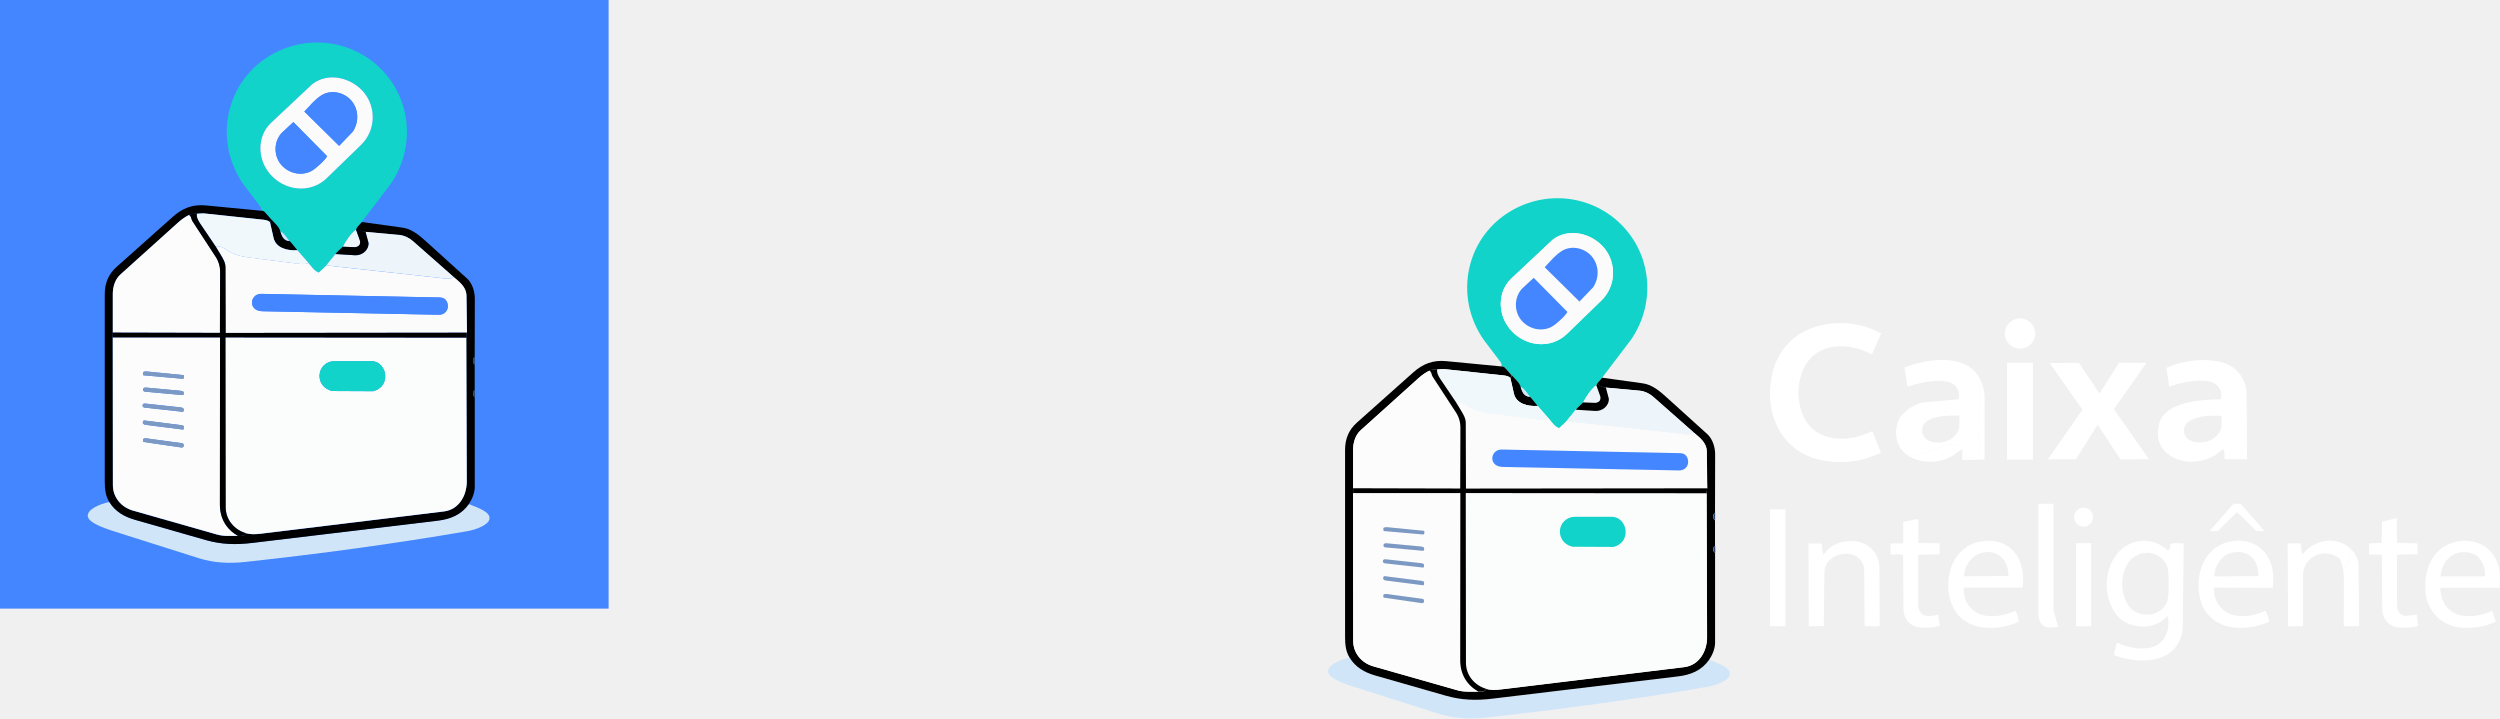
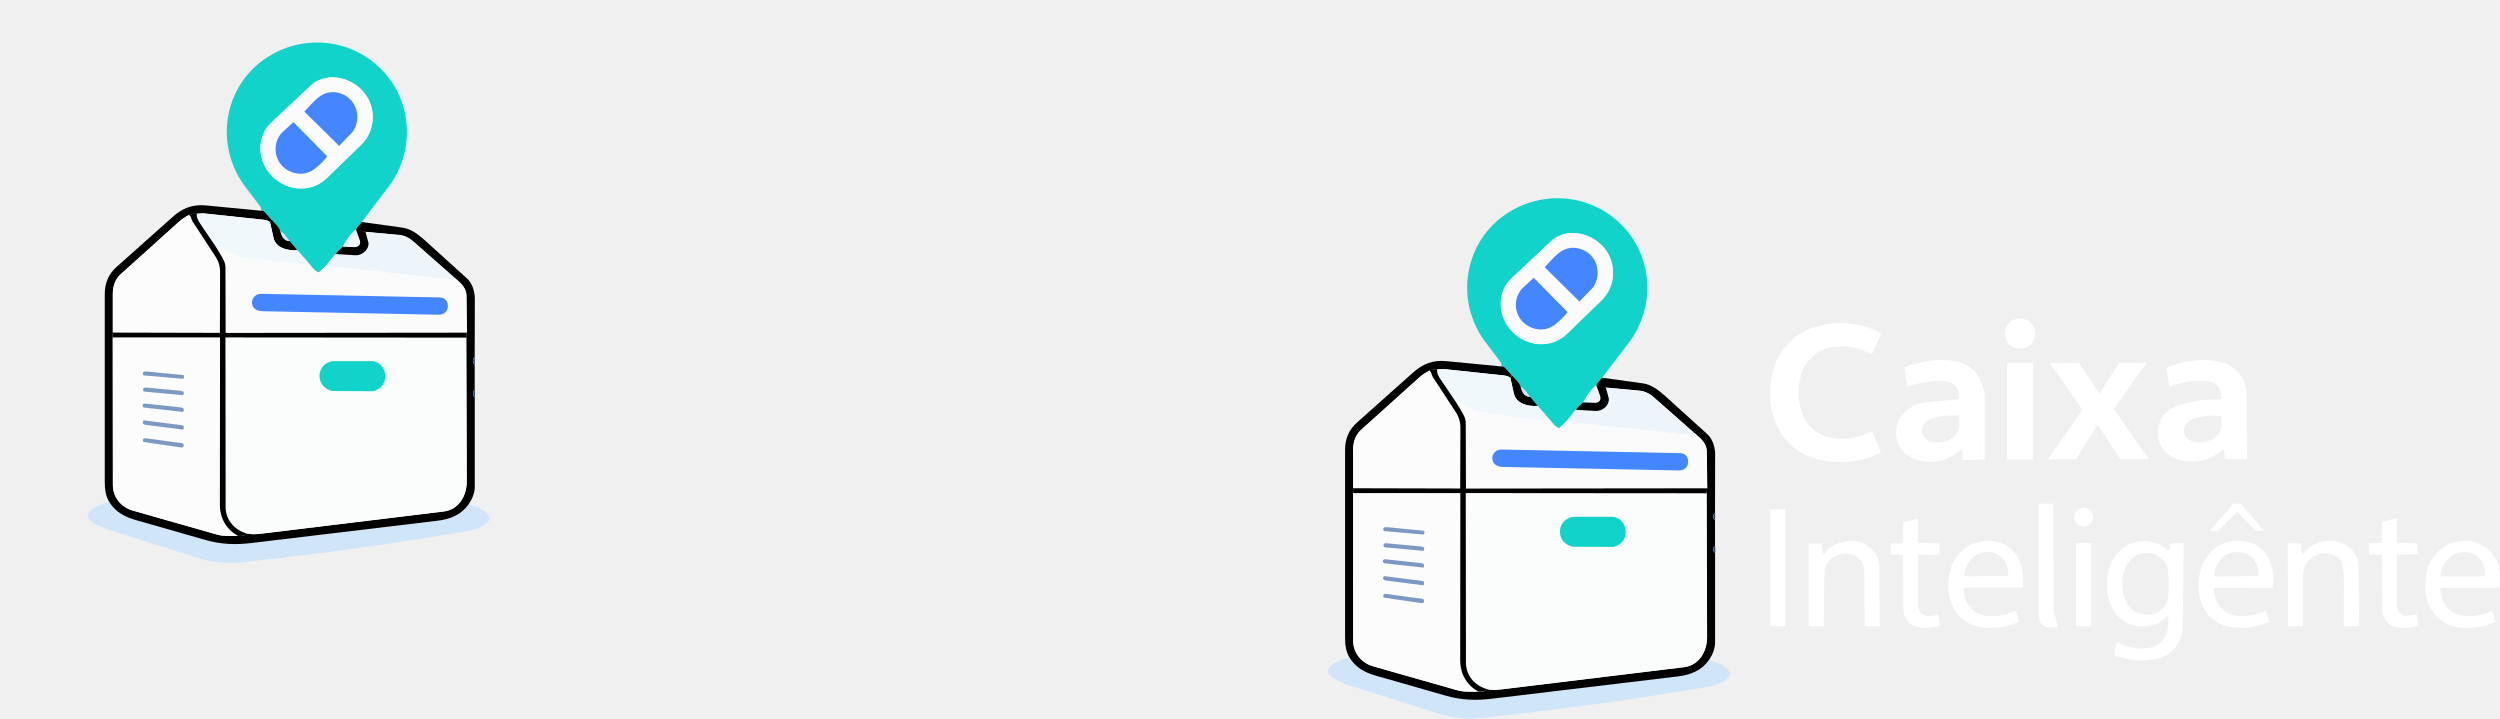
<svg xmlns="http://www.w3.org/2000/svg" id="Camada_1" data-name="Camada 1" viewBox="0 0 379.72 109.12">
  <defs>
    <style>
      .cls-1 {
        fill: #edf5fb;
      }

      .cls-2 {
        fill: #4486ff;
      }

      .cls-3 {
        fill: #fff;
      }

      .cls-4 {
        fill: none;
      }

      .cls-5 {
        fill: #f1f8fc;
      }

      .cls-6 {
        fill: #7c99c3;
      }

      .cls-7 {
        fill: #fbfcfc;
      }

      .cls-8 {
        fill: #d1e5f8;
      }

      .cls-9 {
        fill: #fcfcfd;
      }

      .cls-10 {
        fill: #11d3c9;
      }

      .cls-11 {
        fill: #fbfbfc;
      }

      .cls-12 {
        clip-path: url(#clippath);
      }

      .cls-13 {
        fill: #26406a;
      }
    </style>
    <clipPath id="clippath">
      <rect class="cls-4" x="201.72" y="30.12" width="178" height="79" />
    </clipPath>
  </defs>
-   <rect class="cls-2" width="92.44" height="92.44" />
  <g class="cls-12">
    <g>
      <path class="cls-8" d="M205.01,99.89c.9,1.44,2.23,2.22,3.91,2.7l10.77,3.08c2.34.67,4.52.73,6.99.43l28.18-3.38c1.98-.24,3.62-.92,4.74-2.52,1.45.6,3.33,1.19,3.13,2.29-.16.87-1.98,1.59-3.35,1.83-11.22,1.93-22.4,3.44-33.72,4.67-2.52.27-4.78.16-7.15-.59l-11.71-3.71c-1.91-.61-4.86-1.46-5.07-2.6-.19-1.02,1.71-1.88,3.27-2.2h0Z" />
      <path class="cls-3" d="M273.7,62.67c1.52,4.33,6.53,4.88,10.69,2.81l1.29,3.27c-3,1.48-6.34,1.81-9.51,1.03-6.01-1.47-8.45-7.68-6.84-13.56.83-3.04,3.02-5.41,6.01-6.44,3.43-1.18,7.23-.88,10.39.87l-1.42,3.2c-1.71-.94-3.54-1.38-5.45-1.22-2.41.19-4.35,1.67-5.15,3.91-.71,2-.73,4.12-.02,6.13h0Z" />
      <path class="cls-3" d="M326.38,69.73l-4.3.05-3.48-5.28-3.3,5.26h-4.24s5.24-7.54,5.24-7.54l-4.97-7.08,4.43-.02,3.13,4.67,2.98-4.7,4.16.02-4.95,7.04,5.31,7.59Z" />
      <path class="cls-3" d="M308.78,55.09h-3.94v14.73h3.94v-14.73Z" />
      <path class="cls-3" d="M306.82,52.96c1.27,0,2.3-1.03,2.3-2.3s-1.03-2.3-2.3-2.3-2.3,1.03-2.3,2.3,1.03,2.3,2.3,2.3Z" />
      <path class="cls-3" d="M337.66,68.17c-2.34,2.46-6.87,2.69-9.02.18-.97-1.13-1.08-2.59-.63-4.15.89-3.04,5.96-3.54,9.3-3.55.37-1.38-.53-2.58-1.97-2.75-1.98-.23-3.88.14-5.86.84l-.43-2.87c2.44-1.06,5.17-1.46,7.83-.99,2.55.44,4.34,2.43,4.35,5.01l.07,9.86-3.41-.02c0-.6.05-.98-.23-1.57h0ZM337.42,64.83v-1.65c-2.59-.24-5.97.31-5.69,2.43.11.85.78,1.38,1.69,1.53,1.7.29,3.55-.48,4-2.3h0Z" />
      <path class="cls-3" d="M300.81,57.71c-.49.78.3,1.73-.23,3.57l-.03,2.12c-.52,2.72.65,4.42-.18,6.05l-2.31-.03v-1.14c.54-.31-1.35-.92-2.12-.69l-1.78.52c-.94.48-1.61.82-2.74.87-.52.03-1.13.43-1.67.18-2.08-1.34-2.2-4.49-.96-6,.95-1.15,2.29-1.94,3.76-2.07l4.92-.45c.23-.7.06-1.41-.44-2-1.16-1.36-4.91-.72-7.32.08l-.44-2.9c3.99-1.59,9.79-2.01,11.52,1.88h0ZM297.6,64.87v-1.73c-2.68-.12-5.94.25-5.64,2.48.1.76.71,1.33,1.58,1.51,1.72.36,3.62-.4,4.06-2.27h0Z" />
      <path class="cls-3" d="M298.06,69.43l2.31.03c.83-1.63-.34-3.33.18-6.05l.03-2.12c.53-1.84-.26-2.79.23-3.57.38.85.63,1.7.63,2.77v9.3s-3.38.08-3.38.08c-.07-.22,0-.35,0-.44h0Z" />
      <path class="cls-3" d="M298.07,68.29c-.27,0-.43.14-.68.35-2.16,1.78-5.35,2.01-7.62.53.54.25,1.15-.16,1.67-.18,1.12-.06,1.8-.4,2.74-.87l1.78-.52c.77-.23,2.66.38,2.12.69h0Z" />
      <path class="cls-3" d="M321.14,99.53c-.03-.76.22-1.27.41-1.95,1.55.75,3.12,1.08,4.81.83,2.25-.34,3.36-2.47,2.89-4.87-1.24,1.3-2.69,1.78-4.48,1.58-1.39-.16-2.92-.92-3.75-2.38-1.39-2.44-1.4-5.62.08-7.98.89-1.42,2.22-2.27,3.52-2.51,1.81-.33,3.38.19,4.62,1.34.37-.13.48-.59.37-.96.7-.19,1.27-.13,2.07-.08l-.15,12.65c-.02,1.95-1.21,3.83-2.97,4.53-2.37.94-4.97.68-7.43-.2h0ZM329.28,90.82c.2-1.42.14-2.84.01-4.17-.15-1.49-1.42-2.48-2.75-2.66-1.34-.17-2.72.48-3.45,1.74-.97,1.66-.96,3.77-.22,5.53.61,1.44,1.92,2.15,3.41,2.1,1.31-.04,2.78-.91,3-2.55h0Z" />
      <path class="cls-3" d="M306.13,92.78c.32.6.43,1.07.48,1.67-1.95.86-4.11,1.18-6.22.7-3.93-.89-5.23-5.12-4.07-8.88.57-1.86,2.13-3.37,3.73-3.83,2.08-.6,4.23-.31,5.67,1.17s1.72,3.71,1.51,5.64h-8.94c-.21,2.22,1.35,4.11,3.64,4.31,1.43.13,2.75-.17,4.2-.79h0ZM305.05,87.5c0-1.51-.53-2.47-1.28-3.06-.86-.67-2.08-.75-3.08-.38-1.44.53-2.32,2.04-2.37,3.47l6.73-.04Z" />
      <path class="cls-3" d="M344.11,92.76c.33.58.4,1.07.57,1.67-1.94.85-4.04,1.18-6.18.74-2.33-.48-4.04-2.31-4.43-4.67-.34-2.02-.06-4.16,1.05-5.83,1.12-1.67,2.77-2.49,4.73-2.54,2.15-.05,3.97.98,4.87,2.97.6,1.32.64,2.8.48,4.19l-8.94-.03c-.07,2.35,1.52,4.16,3.79,4.29,1.37.12,2.62-.13,4.05-.8h0ZM343.03,87.5c.02-1.49-.46-2.4-1.19-3-.84-.68-2.01-.81-3.06-.49-1.53.47-2.4,2.01-2.48,3.54l6.74-.05Z" />
      <path class="cls-3" d="M378.54,92.8l.55,1.61c-1.58.76-3.24,1.02-5.01.94-3.07-.14-5.37-2.36-5.67-5.39-.41-4.13,1.74-7.7,5.86-7.82,2.54-.07,4.61,1.46,5.24,3.94.26,1.05.26,2.11.14,3.2h-8.98c-.03,2.03,1.13,3.72,3.03,4.18,1.62.3,3.14.07,4.83-.67h0ZM377.45,87.55c.08-1.32-.36-2.31-1.21-3.12-1.18-.74-2.78-.81-3.95.03-1,.73-1.52,1.91-1.59,3.08h6.75Z" />
      <path class="cls-3" d="M277.1,86.96l-.09,8.14-2.28.02-.04-12.58,2.01.02c.09.57,0,1,.29,1.68.91-1.36,2.23-1.93,3.84-2.06,2.48-.21,4.62,1.52,4.63,4.11l.04,8.82h-2.29l-.06-8.39c-.01-1.69-1.3-2.7-2.91-2.61-1.61.09-3.12,1.07-3.14,2.86Z" />
      <path class="cls-3" d="M294.41,93.34l.22,1.7c-1.15.31-2.39.46-3.62.13s-1.89-1.48-1.9-2.69l-.05-8.21c-.7-.13-1.29-.06-1.89-.02l-.02-1.69,1.91-.04.03-3.26,2.27-.44v3.65s3.22.05,3.22.05l.03,1.68-3.26.07v7.63c0,.69.37,1.4,1.02,1.58s1.28.05,2.03-.13Z" />
      <path class="cls-3" d="M367.09,93.36l.19,1.72c-1.02.26-2.05.35-3.1.2-1.44-.2-2.34-1.35-2.35-2.81l-.05-8.2-1.94-.06v-1.68s1.9-.06,1.9-.06l.07-3.25,2.24-.52.03,3.74,3.09.1.05,1.64-3.14.06v7.81c0,.9.69,1.61,1.57,1.49l1.43-.19h0Z" />
      <path class="cls-3" d="M356.94,83.26c-.28.9,0,2.27-.73,3.11-.21-.85-.43-1.23-.88-1.55-1.06-.75-2.24-1.05-3.55-.47-1.02.46-1.97,1.53-1.97,2.86v7.9h-2.28l-.06-12.59,2.05.03c0,.64-.01,1.12.23,1.64,1.81-2.37,5.18-2.72,7.18-.94h0Z" />
      <path class="cls-3" d="M312.6,95.19c-.62.1-1.5.27-2.15-.1-.58-.33-.83-1.14-.83-1.84v-16.74s2.27,0,2.27,0l.04,16.29.67,2.38h0Z" />
      <path class="cls-3" d="M268.86,77.36v17.75s2.32,0,2.32,0v-17.75s-2.32,0-2.32,0Z" />
      <path class="cls-3" d="M315.32,82.5v12.62s2.3,0,2.3,0v-12.62s-2.3,0-2.3,0Z" />
      <path class="cls-3" d="M355.34,84.83c.45.31.66.69.88,1.55.73-.85.45-2.22.73-3.11.66.59,1.27,1.47,1.28,2.59l.1,9.25h-2.35s.03-7.1.03-7.1c0-1.17-.15-2.2-.66-3.18Z" />
      <path class="cls-3" d="M316.47,79.99c.8,0,1.44-.64,1.44-1.44s-.64-1.44-1.44-1.44-1.44.64-1.44,1.44.64,1.44,1.44,1.44Z" />
      <path class="cls-10" d="M243.39,57.35l-.74.83c-.07.08-.11.27-.19.33-.85.66-1.5,1.69-2,2.61-.29.33-.77.69-1.11,1.11l-1.41,1.73c-.25.3-.75.69-1.13,1.08-.73-.28-1.1-.93-1.55-1.44l-1.72-1.96c-.41-.47-.74-.94-1.17-1.39-.43-.45-.78-1.19-1.41-1.49-.21-.68-.91-1.26-1.37-1.79l-.93-1.05c-.22-.25-.39-.28-.6-.3.03-.24-.02-.46-.17-.66l-2.52-3.33c-4.67-6.69-2.68-15.86,4.48-19.79,5.62-3.09,12.54-1.96,16.81,2.7,4.3,4.69,4.74,11.77,1.04,17.1l-4.33,5.69h0ZM229.29,49.93c2.23,2.73,6.23,3.19,8.72.77l5.23-5.07c2.24-2.17,2.31-5.66.44-7.94-1.86-2.27-5.42-3.17-7.87-1.27l-6.25,5.87c-2.1,1.97-2.11,5.38-.27,7.63h0Z" />
      <path d="M230.98,58.77c.22.75.49,1.46,1.41,1.49.43.44.76.92,1.17,1.39-1.46.11-3.25-.31-3.61-1.87l-.54-2.38c.11-.12.16-.26.2-.42.47.53,1.17,1.1,1.37,1.79h0Z" />
      <path class="cls-1" d="M242.46,58.51l.58,1.62c.09.25.05.53-.05.72-.1.17-.4.35-.72.34l-1.82-.07c.51-.92,1.15-1.95,2-2.61Z" />
      <path class="cls-8" d="M232.38,60.26c-.91-.03-1.18-.74-1.41-1.49.63.3.98,1.05,1.41,1.49Z" />
      <path class="cls-11" d="M229.29,49.93c-1.85-2.26-1.83-5.67.27-7.63l6.25-5.87c2.45-1.9,6-1,7.87,1.27,1.87,2.28,1.79,5.77-.44,7.94l-5.23,5.07c-2.49,2.41-6.49,1.96-8.72-.77h0ZM239.89,45.79l2.11-2.2c.95-1.52.85-3.4-.28-4.7-1.09-1.25-3.08-1.7-4.56-.74-.99.64-1.69,1.54-2.54,2.43l5.27,5.2h0ZM238.08,47.38l-5.13-5.19-1.81,1.68c-1.28,1.48-1.15,3.65.1,4.95,1.33,1.39,3.55,1.66,5.04.39.66-.56,1.31-1.07,1.8-1.84h0Z" />
      <path class="cls-2" d="M239.89,45.79l-5.27-5.2c.85-.89,1.55-1.79,2.54-2.43,1.48-.97,3.47-.51,4.57.74,1.13,1.3,1.23,3.18.28,4.7l-2.11,2.2h0Z" />
      <path class="cls-2" d="M238.08,47.38c-.48.76-1.14,1.28-1.8,1.84-1.49,1.27-3.71,1-5.04-.39-1.24-1.3-1.37-3.47-.1-4.95l1.81-1.68,5.13,5.19h0Z" />
      <path d="M228.07,55.64c.21.02.39.05.6.3l.93,1.05c-.04.15-.1.29-.2.42-.25-.26-.62-.35-1.05-.39l-8.83-.94c-.48-.05-.88.02-1.24.04-.45.02-.77-.03-1.19.19-.55.28-1.04.6-1.58,1.08l-8.83,7.95c-.82.74-1.15,1.87-1.15,2.95v5.89s-.02.74-.02.74l.02,22.44c0,1.87,1.31,3.36,3.03,3.85l12.78,3.64c1.09.31,2.17.19,3.19.21.44,0,1.02.07,1.2-.41.75.2,1.45.17,2.34.06l27.72-3.37c2.3-.28,3.49-2.43,3.48-4.54l-.07-21.86.09-.75-.07-5.61c-.02-1.39-1.12-2.13-1.99-2.89l-6.13-5.4c-.53-.47-1.29-.86-2.01-.93l-5.2-.48c-.51-.05-.97-.2-1.27-.68l.74-.83,6.13.85c1.45.19,2.61,1.19,3.67,2.15l6.16,5.57c.81.73,1.19,2,1.19,3.06l-.02,8.87c-.36.22-.36.95,0,1.17v3.9c-.25.05-.24.29-.25.49,0,.2,0,.44.26.49v13.69c0,.95-.44,1.93-.91,2.61-1.12,1.6-2.76,2.29-4.74,2.52l-28.18,3.38c-2.47.3-4.65.23-6.99-.43l-10.77-3.08c-1.68-.48-3.01-1.26-3.91-2.7-.57-.91-.7-1.93-.7-3.14v-28.43c0-1.71.57-3.06,1.81-4.16l8.55-7.62c1.45-1.29,2.99-1.9,4.97-1.71l8.43.81h0Z" />
      <path class="cls-13" d="M260.51,79.02c-.35-.23-.35-.95,0-1.17v1.17Z" />
      <path class="cls-13" d="M260.53,83.9c-.27-.05-.26-.28-.26-.49s0-.44.25-.49l.02.98Z" />
      <path class="cls-11" d="M235.26,63.61c.45.51.81,1.16,1.55,1.44.38-.39.88-.78,1.13-1.08l17.84,1.96c.58.06,1.02.18,1.48-.25.86.76,1.97,1.51,1.99,2.89l.07,5.61-36.64.04-.03-9.97c0-.72-.39-1.35-.74-1.92l-.75-1.24c.64-.12,1.11.15,1.65.51,1.05.72,2.28,1.02,3.55,1.18l7.13.9c.65.08,1.23.16,1.78-.08h0ZM255.27,68.84l-27.21-.55c-.89-.02-1.46.74-1.39,1.44.08.78.73,1.18,1.6,1.2l26.72.53c.82.02,1.33-.49,1.41-1.13.07-.55-.18-1.46-1.13-1.48h0Z" />
      <path class="cls-1" d="M257.25,65.67c-.45.43-.89.32-1.48.25l-17.84-1.96,1.41-1.73,2.97.19c1.08.06,2.12-.8,2.05-1.88l-.45-1.68,5.2.48c.72.07,1.48.46,2.01.93l6.13,5.4h0Z" />
      <path class="cls-5" d="M229.4,57.4l.54,2.38c.35,1.56,2.14,1.98,3.61,1.87l1.72,1.96c-.55.23-1.14.16-1.78.08l-7.13-.9c-1.27-.16-2.5-.46-3.55-1.18-.54-.37-1.01-.64-1.65-.51l-2.35-3.48c-.32-.47-.58-.92-.51-1.5.36-.02.75-.09,1.24-.04l8.83.94c.43.05.81.14,1.05.39h0Z" />
      <path d="M243.91,58.86l.45,1.68c.07,1.08-.97,1.94-2.05,1.88l-2.97-.19c.34-.42.82-.78,1.11-1.11l1.82.07c.32,0,.62-.17.72-.34.11-.18.14-.47.05-.72l-.58-1.62c.08-.06.12-.26.19-.33.3.47.75.63,1.27.68h0Z" />
      <path class="cls-7" d="M259.22,74.92l.07,21.86c0,2.11-1.18,4.26-3.48,4.54l-27.72,3.37c-.89.11-1.59.14-2.34-.06-1.69-.5-3.07-1.97-3.08-3.98l-.03-25.76,36.58.03h0ZM245.09,83.07c1.3-.34,1.93-1.37,1.81-2.53-.1-1.01-.89-2.03-2.07-2.03h-5.63c-1.31,0-2.24.99-2.27,2.16-.03,1.18.73,2.1,1.94,2.37l6.22.03h0Z" />
      <path class="cls-9" d="M224.54,105.04c-1.02-.02-2.1.11-3.19-.21l-12.78-3.64c-1.72-.49-3.03-1.98-3.03-3.85l-.02-22.44h16.29s-.02,25.37-.02,25.37c0,2.14,1,3.78,2.75,4.77h0ZM216.16,81.18c.22.02.25-.55.09-.56l-5.6-.55c-.2-.02-.4.03-.49.09-.08.05-.05.49.05.5l5.95.52h0ZM216.14,83.66c.22.02.22-.49.08-.54l-.34-.11-5.25-.49c-.3-.03-.48.06-.5.29,0,.11.04.3.29.33l5.72.52h0ZM216.19,86.21c.14-.14.14-.46.03-.55-.06-.05-.17-.11-.34-.13l-5.43-.59c-.26-.03-.37.1-.4.23-.04.15.05.36.27.38l5.87.65h0ZM216.2,88.9c.13.02.14-.6.05-.58s-.17-.08-.35-.1l-5.6-.71c-.15-.02-.26.28-.22.38.04.11.17.25.39.28l5.73.73h0ZM215.96,91.61c.3.04.37-.27.33-.39-.02-.07-.05-.23-.22-.26l-5.45-.74c-.2-.03-.37,0-.47.09-.08.06-.05.44.05.46l5.76.84h0Z" />
      <path class="cls-9" d="M205.52,74.17v-5.89c.01-1.08.35-2.22,1.17-2.95l8.83-7.95c.54-.48,1.03-.8,1.58-1.08.38.17.33.63.52.92l3.39,5.2c.55.77.83,1.59.83,2.55l-.03,9.24-16.27-.04h0Z" />
      <path d="M218.28,56.1c-.06.58.2,1.03.51,1.5l2.35,3.48.75,1.24c.35.57.74,1.2.74,1.92l.03,9.97,36.64-.04-.09.75-36.58-.03.03,25.76c0,2.01,1.39,3.48,3.08,3.98-.18.48-.77.42-1.2.41-1.75-.99-2.75-2.63-2.75-4.77l.02-25.38h-16.29s0-.73,0-.73l16.27.04.03-9.24c0-.96-.28-1.78-.83-2.55l-3.39-5.2c-.19-.29-.14-.76-.52-.92.42-.22.73-.17,1.19-.19h0Z" />
      <path class="cls-2" d="M255.27,68.84c.94.02,1.19.93,1.13,1.48-.08.64-.59,1.15-1.41,1.13l-26.72-.53c-.87-.02-1.52-.42-1.6-1.2-.07-.7.5-1.46,1.39-1.44l27.21.55h0Z" />
      <path class="cls-10" d="M245.09,83.07l-6.22-.03c-1.22-.26-1.97-1.23-1.94-2.37.03-1.14.96-2.17,2.27-2.17h5.63c1.18,0,1.97,1.03,2.07,2.04.12,1.16-.52,2.19-1.81,2.53h0Z" />
      <path class="cls-6" d="M216.19,86.21l-5.87-.65c-.22-.03-.31-.23-.27-.38.03-.13.14-.26.4-.23l5.43.59c.18.02.28.08.34.13.11.09.12.41-.03.55h0Z" />
      <path class="cls-6" d="M216.14,83.66l-5.72-.52c-.25-.02-.29-.22-.29-.33.02-.23.21-.32.5-.29l5.25.49.34.11c.14.04.14.56-.08.54h0Z" />
      <path class="cls-6" d="M216.2,88.9l-5.73-.73c-.22-.03-.35-.17-.39-.28-.03-.1.07-.4.22-.38l5.6.71c.17.02.27.12.35.1.08-.02.07.6-.05.58h0Z" />
      <path class="cls-6" d="M215.96,91.61l-5.76-.84c-.11-.02-.13-.4-.05-.46.1-.08.28-.11.47-.09l5.45.74c.17.02.2.19.22.26.04.12-.03.43-.33.39h0Z" />
      <path class="cls-6" d="M216.16,81.18l-5.95-.52c-.1,0-.14-.44-.05-.5.1-.06.29-.11.49-.09l5.6.55c.16.02.14.58-.09.56h0Z" />
      <path class="cls-3" d="M342.72,80.66l-2.92-2.87h-.04l-2.92,2.87h-1.22l3.62-4.15h1.09l3.62,4.15h-1.22Z" />
    </g>
  </g>
-   <path class="cls-8" d="M16.62,76.25c.9,1.44,2.23,2.22,3.91,2.7l10.77,3.08c2.34.67,4.52.73,6.99.43l28.18-3.38c1.98-.24,3.62-.92,4.74-2.52,1.45.6,3.33,1.19,3.13,2.29-.16.87-1.98,1.59-3.35,1.83-11.22,1.93-22.4,3.44-33.72,4.67-2.52.27-4.78.16-7.15-.59l-11.71-3.71c-1.91-.61-4.86-1.46-5.07-2.6-.19-1.02,1.71-1.88,3.27-2.2h0Z" />
-   <path class="cls-10" d="M54.99,33.7l-.74.83c-.07.08-.11.27-.19.33-.85.66-1.5,1.69-2,2.61-.29.33-.77.69-1.11,1.11l-1.41,1.73c-.25.3-.75.69-1.13,1.08-.73-.28-1.1-.93-1.55-1.44l-1.72-1.96c-.41-.47-.74-.94-1.17-1.39-.43-.45-.78-1.19-1.41-1.49-.21-.68-.91-1.26-1.37-1.79l-.93-1.05c-.22-.25-.39-.28-.6-.3.03-.24-.02-.46-.17-.66l-2.52-3.33c-4.67-6.69-2.68-15.86,4.48-19.79,5.62-3.09,12.54-1.96,16.81,2.7,4.3,4.69,4.74,11.77,1.04,17.1l-4.33,5.69h0ZM40.9,26.29c2.23,2.73,6.23,3.19,8.72.77l5.23-5.07c2.24-2.17,2.31-5.66.44-7.94-1.86-2.27-5.42-3.17-7.87-1.27l-6.25,5.87c-2.1,1.97-2.11,5.38-.27,7.63h0Z" />
-   <path d="M42.58,35.12c.22.75.49,1.46,1.41,1.49.43.44.76.92,1.17,1.39-1.46.11-3.25-.31-3.61-1.87l-.54-2.38c.11-.12.16-.26.2-.42.47.53,1.17,1.1,1.37,1.79h0Z" />
-   <path class="cls-1" d="M54.07,34.87l.58,1.62c.09.25.05.53-.05.72-.1.17-.4.35-.72.34l-1.82-.07c.51-.92,1.15-1.95,2-2.61Z" />
-   <path class="cls-8" d="M43.99,36.61c-.91-.03-1.18-.74-1.41-1.49.63.3.98,1.05,1.41,1.49Z" />
-   <path class="cls-11" d="M40.9,26.29c-1.85-2.26-1.83-5.67.27-7.63l6.25-5.87c2.45-1.9,6-1,7.87,1.27,1.87,2.28,1.79,5.77-.44,7.94l-5.23,5.07c-2.49,2.41-6.49,1.96-8.72-.77h0ZM51.5,22.15l2.11-2.2c.95-1.52.85-3.4-.28-4.7-1.09-1.25-3.08-1.7-4.56-.74-.99.64-1.69,1.54-2.54,2.43l5.27,5.2h0ZM49.69,23.73l-5.13-5.19-1.81,1.68c-1.28,1.48-1.15,3.65.1,4.95,1.33,1.39,3.55,1.66,5.04.39.66-.56,1.31-1.07,1.8-1.84h0Z" />
-   <path class="cls-2" d="M51.5,22.15l-5.27-5.2c.85-.89,1.55-1.79,2.54-2.43,1.48-.97,3.47-.51,4.57.74,1.13,1.3,1.23,3.18.28,4.7l-2.11,2.2h0Z" />
-   <path class="cls-2" d="M49.69,23.73c-.48.76-1.14,1.28-1.8,1.84-1.49,1.27-3.71,1-5.04-.39-1.24-1.3-1.37-3.47-.1-4.95l1.81-1.68,5.13,5.19h0Z" />
-   <path d="M39.68,31.99c.21.02.39.05.6.3l.93,1.05c-.04.15-.1.29-.2.42-.25-.26-.62-.35-1.05-.39l-8.83-.94c-.48-.05-.88.02-1.24.04-.45.02-.77-.03-1.19.19-.55.28-1.04.6-1.58,1.08l-8.83,7.95c-.82.74-1.15,1.87-1.15,2.95v5.89s-.02.74-.02.74l.02,22.44c0,1.87,1.31,3.36,3.03,3.85l12.78,3.64c1.09.31,2.17.19,3.19.21.44,0,1.02.07,1.2-.41.75.2,1.45.17,2.34.06l27.72-3.37c2.3-.28,3.49-2.43,3.48-4.54l-.07-21.86.09-.75-.07-5.61c-.02-1.39-1.12-2.13-1.99-2.89l-6.13-5.4c-.53-.47-1.29-.86-2.01-.93l-5.2-.48c-.51-.05-.97-.2-1.27-.68l.74-.83,6.13.85c1.45.19,2.61,1.19,3.67,2.15l6.16,5.57c.81.73,1.19,2,1.19,3.06l-.02,8.87c-.36.22-.36.95,0,1.17v3.9c-.25.05-.24.29-.25.49,0,.2,0,.44.26.49v13.69c0,.95-.44,1.93-.91,2.61-1.12,1.6-2.76,2.29-4.74,2.52l-28.18,3.38c-2.47.3-4.65.23-6.99-.43l-10.77-3.08c-1.68-.48-3.01-1.26-3.91-2.7-.57-.91-.7-1.93-.7-3.14v-28.43c0-1.71.57-3.06,1.81-4.16l8.55-7.62c1.45-1.29,2.99-1.9,4.97-1.71l8.43.81h0Z" />
-   <path class="cls-13" d="M72.12,55.38c-.35-.23-.35-.95,0-1.17v1.17Z" />
-   <path class="cls-13" d="M72.14,60.25c-.27-.05-.26-.28-.26-.49s0-.44.25-.49l.02.98Z" />
-   <path class="cls-11" d="M46.87,39.96c.45.51.81,1.16,1.55,1.44.38-.39.88-.78,1.13-1.08l17.84,1.96c.58.06,1.02.18,1.48-.25.86.76,1.97,1.51,1.99,2.89l.07,5.61-36.64.04-.03-9.97c0-.72-.39-1.35-.74-1.92l-.75-1.24c.64-.12,1.11.15,1.65.51,1.05.72,2.28,1.02,3.55,1.18l7.13.9c.65.08,1.23.16,1.78-.08h0ZM66.88,45.19l-27.21-.55c-.89-.02-1.46.74-1.39,1.44.08.78.73,1.18,1.6,1.2l26.72.53c.82.02,1.33-.49,1.41-1.13.07-.55-.18-1.46-1.13-1.48h0Z" />
-   <path class="cls-1" d="M68.86,42.02c-.45.43-.89.32-1.48.25l-17.84-1.96,1.41-1.73,2.97.19c1.08.06,2.12-.8,2.05-1.88l-.45-1.68,5.2.48c.72.07,1.48.46,2.01.93l6.13,5.4h0Z" />
-   <path class="cls-5" d="M41.01,33.75l.54,2.38c.35,1.56,2.14,1.98,3.61,1.87l1.72,1.96c-.55.23-1.14.16-1.78.08l-7.13-.9c-1.27-.16-2.5-.46-3.55-1.18-.54-.37-1.01-.64-1.65-.51l-2.35-3.48c-.32-.47-.58-.92-.51-1.5.36-.02.75-.09,1.24-.04l8.83.94c.43.05.81.14,1.05.39h0Z" />
-   <path d="M55.52,35.21l.45,1.68c.07,1.08-.97,1.94-2.05,1.88l-2.97-.19c.34-.42.82-.78,1.11-1.11l1.82.07c.32,0,.62-.17.72-.34.11-.18.14-.47.05-.72l-.58-1.62c.08-.06.12-.26.19-.33.3.47.75.63,1.27.68h0Z" />
-   <path class="cls-7" d="M70.83,51.28l.07,21.86c0,2.11-1.18,4.26-3.48,4.54l-27.72,3.37c-.89.11-1.59.14-2.34-.06-1.69-.5-3.07-1.97-3.08-3.98l-.03-25.76,36.58.03h0ZM56.69,59.42c1.3-.34,1.93-1.37,1.81-2.53-.1-1.01-.89-2.03-2.07-2.03h-5.63c-1.31,0-2.24.99-2.27,2.16-.03,1.18.73,2.1,1.94,2.37l6.22.03h0Z" />
-   <path class="cls-9" d="M36.15,81.39c-1.02-.02-2.1.11-3.19-.21l-12.78-3.64c-1.72-.49-3.03-1.98-3.03-3.85l-.02-22.44h16.29s-.02,25.37-.02,25.37c0,2.14,1,3.78,2.75,4.77h0ZM27.76,57.53c.22.02.25-.55.09-.56l-5.6-.55c-.2-.02-.4.03-.49.09-.08.05-.05.49.05.5l5.95.52h0ZM27.74,60.01c.22.02.22-.49.08-.54l-.34-.11-5.25-.49c-.3-.03-.48.06-.5.29,0,.11.04.3.29.33l5.72.52h0ZM27.8,62.56c.14-.14.14-.46.03-.55-.06-.05-.17-.11-.34-.13l-5.43-.59c-.26-.03-.37.1-.4.23-.04.15.05.36.27.38l5.87.65h0ZM27.81,65.25c.13.02.14-.6.05-.58s-.17-.08-.35-.1l-5.6-.71c-.15-.02-.26.28-.22.38.04.11.17.25.39.28l5.73.73h0ZM27.57,67.97c.3.04.37-.27.33-.39-.02-.07-.05-.23-.22-.26l-5.45-.74c-.2-.03-.37,0-.47.09-.08.06-.05.44.05.46l5.76.84h0Z" />
-   <path class="cls-9" d="M17.13,50.52v-5.89c.01-1.08.35-2.22,1.17-2.95l8.83-7.95c.54-.48,1.03-.8,1.58-1.08.38.17.33.63.52.92l3.39,5.2c.55.77.83,1.59.83,2.55l-.03,9.24-16.27-.04h0Z" />
-   <path d="M29.89,32.46c-.06.58.2,1.03.51,1.5l2.35,3.48.75,1.24c.35.57.74,1.2.74,1.92l.03,9.97,36.64-.04-.09.75-36.58-.03.03,25.76c0,2.01,1.39,3.48,3.08,3.98-.18.48-.77.42-1.2.41-1.75-.99-2.75-2.63-2.75-4.77l.02-25.38h-16.29s0-.73,0-.73l16.27.04.03-9.24c0-.96-.28-1.78-.83-2.55l-3.39-5.2c-.19-.29-.14-.76-.52-.92.42-.22.73-.17,1.19-.19h0Z" />
-   <path class="cls-2" d="M66.88,45.19c.94.02,1.19.93,1.13,1.48-.08.64-.59,1.15-1.41,1.13l-26.72-.53c-.87-.02-1.52-.42-1.6-1.2-.07-.7.5-1.46,1.39-1.44l27.21.55h0Z" />
-   <path class="cls-10" d="M56.69,59.42l-6.22-.03c-1.22-.26-1.97-1.23-1.94-2.37.03-1.14.96-2.17,2.27-2.17h5.63c1.18,0,1.97,1.03,2.07,2.04.12,1.16-.52,2.19-1.81,2.53h0Z" />
-   <path class="cls-6" d="M27.8,62.56l-5.87-.65c-.22-.03-.31-.23-.27-.38.03-.13.14-.26.4-.23l5.43.59c.18.02.28.08.34.13.11.09.12.41-.03.55h0Z" />
-   <path class="cls-6" d="M27.74,60.01l-5.72-.52c-.25-.02-.29-.22-.29-.33.02-.23.21-.32.5-.29l5.25.49.34.11c.14.04.14.56-.08.54h0Z" />
-   <path class="cls-6" d="M27.81,65.25l-5.73-.73c-.22-.03-.35-.17-.39-.28-.03-.1.07-.4.22-.38l5.6.71c.17.02.27.12.35.1.08-.02.07.6-.05.58h0Z" />
-   <path class="cls-6" d="M27.57,67.97l-5.76-.84c-.11-.02-.13-.4-.05-.46.1-.08.28-.11.47-.09l5.45.74c.17.02.2.19.22.26.04.12-.03.43-.33.39h0Z" />
-   <path class="cls-6" d="M27.76,57.53l-5.95-.52c-.1,0-.14-.44-.05-.5.1-.06.29-.11.49-.09l5.6.55c.16.02.14.58-.09.56h0Z" />
+   <g>
+     <rect class="cls-4" width="92.44" height="92.44" />
+     <path class="cls-8" d="M16.62,76.25c.9,1.44,2.23,2.22,3.91,2.7l10.77,3.08c2.34.67,4.52.73,6.99.43l28.18-3.38c1.98-.24,3.62-.92,4.74-2.52,1.45.6,3.33,1.19,3.13,2.29-.16.87-1.98,1.59-3.35,1.83-11.22,1.93-22.4,3.44-33.72,4.67-2.52.27-4.78.16-7.15-.59l-11.71-3.71c-1.91-.61-4.86-1.46-5.07-2.6-.19-1.02,1.71-1.88,3.27-2.2h0Z" />
+     <path class="cls-10" d="M54.99,33.7l-.74.83c-.07.08-.11.27-.19.33-.85.66-1.5,1.69-2,2.61-.29.33-.77.69-1.11,1.11l-1.41,1.73c-.25.3-.75.69-1.13,1.08-.73-.28-1.1-.93-1.55-1.44l-1.72-1.96c-.41-.47-.74-.94-1.17-1.39-.43-.45-.78-1.19-1.41-1.49-.21-.68-.91-1.26-1.37-1.79l-.93-1.05c-.22-.25-.39-.28-.6-.3.03-.24-.02-.46-.17-.66l-2.52-3.33c-4.67-6.69-2.68-15.86,4.48-19.79,5.62-3.09,12.54-1.96,16.81,2.7,4.3,4.69,4.74,11.77,1.04,17.1l-4.33,5.69h0ZM40.9,26.29c2.23,2.73,6.23,3.19,8.72.77l5.23-5.07c2.24-2.17,2.31-5.66.44-7.94-1.86-2.27-5.42-3.17-7.87-1.27l-6.25,5.87c-2.1,1.97-2.11,5.38-.27,7.63h0Z" />
+     <path d="M42.58,35.12c.22.75.49,1.46,1.41,1.49.43.44.76.92,1.17,1.39-1.46.11-3.25-.31-3.61-1.87l-.54-2.38c.11-.12.16-.26.2-.42.47.53,1.17,1.1,1.37,1.79h0Z" />
+     <path class="cls-1" d="M54.07,34.87l.58,1.62c.09.25.05.53-.05.72-.1.17-.4.35-.72.34l-1.82-.07c.51-.92,1.15-1.95,2-2.61Z" />
+     <path class="cls-8" d="M43.99,36.61c-.91-.03-1.18-.74-1.41-1.49.63.3.98,1.05,1.41,1.49Z" />
+     <path class="cls-11" d="M40.9,26.29c-1.85-2.26-1.83-5.67.27-7.63l6.25-5.87c2.45-1.9,6-1,7.87,1.27,1.87,2.28,1.79,5.77-.44,7.94l-5.23,5.07c-2.49,2.41-6.49,1.96-8.72-.77h0ZM51.5,22.15l2.11-2.2c.95-1.52.85-3.4-.28-4.7-1.09-1.25-3.08-1.7-4.56-.74-.99.64-1.69,1.54-2.54,2.43l5.27,5.2h0ZM49.69,23.73l-5.13-5.19-1.81,1.68c-1.28,1.48-1.15,3.65.1,4.95,1.33,1.39,3.55,1.66,5.04.39.66-.56,1.31-1.07,1.8-1.84h0Z" />
+     <path class="cls-2" d="M51.5,22.15l-5.27-5.2c.85-.89,1.55-1.79,2.54-2.43,1.48-.97,3.47-.51,4.57.74,1.13,1.3,1.23,3.18.28,4.7l-2.11,2.2h0Z" />
+     <path class="cls-2" d="M49.69,23.73c-.48.76-1.14,1.28-1.8,1.84-1.49,1.27-3.71,1-5.04-.39-1.24-1.3-1.37-3.47-.1-4.95l1.81-1.68,5.13,5.19h0Z" />
+     <path d="M39.68,31.99c.21.02.39.05.6.3l.93,1.05c-.04.15-.1.29-.2.42-.25-.26-.62-.35-1.05-.39l-8.83-.94c-.48-.05-.88.02-1.24.04-.45.02-.77-.03-1.19.19-.55.28-1.04.6-1.58,1.08l-8.83,7.95c-.82.74-1.15,1.87-1.15,2.95v5.89s-.02.74-.02.74l.02,22.44c0,1.87,1.31,3.36,3.03,3.85l12.78,3.64c1.09.31,2.17.19,3.19.21.44,0,1.02.07,1.2-.41.75.2,1.45.17,2.34.06l27.72-3.37c2.3-.28,3.49-2.43,3.48-4.54l-.07-21.86.09-.75-.07-5.61c-.02-1.39-1.12-2.13-1.99-2.89l-6.13-5.4c-.53-.47-1.29-.86-2.01-.93l-5.2-.48c-.51-.05-.97-.2-1.27-.68l.74-.83,6.13.85c1.45.19,2.61,1.19,3.67,2.15l6.16,5.57c.81.73,1.19,2,1.19,3.06l-.02,8.87c-.36.22-.36.95,0,1.17v3.9c-.25.05-.24.29-.25.49,0,.2,0,.44.26.49v13.69c0,.95-.44,1.93-.91,2.61-1.12,1.6-2.76,2.29-4.74,2.52l-28.18,3.38c-2.47.3-4.65.23-6.99-.43l-10.77-3.08c-1.68-.48-3.01-1.26-3.91-2.7-.57-.91-.7-1.93-.7-3.14v-28.43c0-1.71.57-3.06,1.81-4.16l8.55-7.62c1.45-1.29,2.99-1.9,4.97-1.71l8.43.81h0Z" />
+     <path class="cls-13" d="M72.12,55.38c-.35-.23-.35-.95,0-1.17v1.17Z" />
+     <path class="cls-13" d="M72.14,60.25c-.27-.05-.26-.28-.26-.49s0-.44.25-.49l.02.98Z" />
+     <path class="cls-11" d="M46.87,39.96c.45.51.81,1.16,1.55,1.44.38-.39.88-.78,1.13-1.08l17.84,1.96c.58.06,1.02.18,1.48-.25.86.76,1.97,1.51,1.99,2.89l.07,5.61-36.64.04-.03-9.97c0-.72-.39-1.35-.74-1.92l-.75-1.24c.64-.12,1.11.15,1.65.51,1.05.72,2.28,1.02,3.55,1.18l7.13.9c.65.08,1.23.16,1.78-.08h0ZM66.88,45.19l-27.21-.55c-.89-.02-1.46.74-1.39,1.44.08.78.73,1.18,1.6,1.2l26.72.53c.82.02,1.33-.49,1.41-1.13.07-.55-.18-1.46-1.13-1.48h0Z" />
+     <path class="cls-1" d="M68.86,42.02c-.45.43-.89.32-1.48.25l-17.84-1.96,1.41-1.73,2.97.19c1.08.06,2.12-.8,2.05-1.88l-.45-1.68,5.2.48c.72.07,1.48.46,2.01.93l6.13,5.4h0Z" />
+     <path class="cls-5" d="M41.01,33.75l.54,2.38c.35,1.56,2.14,1.98,3.61,1.87l1.72,1.96c-.55.23-1.14.16-1.78.08l-7.13-.9c-1.27-.16-2.5-.46-3.55-1.18-.54-.37-1.01-.64-1.65-.51l-2.35-3.48c-.32-.47-.58-.92-.51-1.5.36-.02.75-.09,1.24-.04l8.83.94c.43.05.81.14,1.05.39h0Z" />
+     <path d="M55.52,35.21l.45,1.68c.07,1.08-.97,1.94-2.05,1.88l-2.97-.19c.34-.42.82-.78,1.11-1.11l1.82.07c.32,0,.62-.17.72-.34.11-.18.14-.47.05-.72l-.58-1.62c.08-.06.12-.26.19-.33.3.47.75.63,1.27.68h0Z" />
+     <path class="cls-7" d="M70.83,51.28l.07,21.86c0,2.11-1.18,4.26-3.48,4.54l-27.72,3.37c-.89.11-1.59.14-2.34-.06-1.69-.5-3.07-1.97-3.08-3.98l-.03-25.76,36.58.03h0ZM56.69,59.42c1.3-.34,1.93-1.37,1.81-2.53-.1-1.01-.89-2.03-2.07-2.03h-5.63c-1.31,0-2.24.99-2.27,2.16-.03,1.18.73,2.1,1.94,2.37l6.22.03h0Z" />
+     <path class="cls-9" d="M36.15,81.39c-1.02-.02-2.1.11-3.19-.21l-12.78-3.64c-1.72-.49-3.03-1.98-3.03-3.85l-.02-22.44h16.29s-.02,25.37-.02,25.37c0,2.14,1,3.78,2.75,4.77h0ZM27.76,57.53c.22.02.25-.55.09-.56l-5.6-.55c-.2-.02-.4.03-.49.09-.08.05-.05.49.05.5l5.95.52h0ZM27.74,60.01c.22.02.22-.49.08-.54l-.34-.11-5.25-.49c-.3-.03-.48.06-.5.29,0,.11.04.3.29.33l5.72.52h0ZM27.8,62.56c.14-.14.14-.46.03-.55-.06-.05-.17-.11-.34-.13l-5.43-.59c-.26-.03-.37.1-.4.23-.04.15.05.36.27.38l5.87.65h0ZM27.81,65.25c.13.02.14-.6.05-.58s-.17-.08-.35-.1l-5.6-.71c-.15-.02-.26.28-.22.38.04.11.17.25.39.28l5.73.73h0ZM27.57,67.97c.3.04.37-.27.33-.39-.02-.07-.05-.23-.22-.26l-5.45-.74c-.2-.03-.37,0-.47.09-.08.06-.05.44.05.46l5.76.84h0Z" />
+     <path class="cls-9" d="M17.13,50.52v-5.89c.01-1.08.35-2.22,1.17-2.95l8.83-7.95c.54-.48,1.03-.8,1.58-1.08.38.17.33.63.52.92l3.39,5.2c.55.77.83,1.59.83,2.55l-.03,9.24-16.27-.04h0Z" />
+     <path d="M29.89,32.46c-.06.58.2,1.03.51,1.5l2.35,3.48.75,1.24c.35.57.74,1.2.74,1.92l.03,9.97,36.64-.04-.09.75-36.58-.03.03,25.76c0,2.01,1.39,3.48,3.08,3.98-.18.48-.77.42-1.2.41-1.75-.99-2.75-2.63-2.75-4.77l.02-25.38h-16.29s0-.73,0-.73l16.27.04.03-9.24c0-.96-.28-1.78-.83-2.55l-3.39-5.2c-.19-.29-.14-.76-.52-.92.42-.22.73-.17,1.19-.19h0Z" />
+     <path class="cls-2" d="M66.88,45.19c.94.02,1.19.93,1.13,1.48-.08.64-.59,1.15-1.41,1.13l-26.72-.53c-.87-.02-1.52-.42-1.6-1.2-.07-.7.5-1.46,1.39-1.44l27.21.55h0Z" />
+     <path class="cls-10" d="M56.69,59.42l-6.22-.03c-1.22-.26-1.97-1.23-1.94-2.37.03-1.14.96-2.17,2.27-2.17h5.63c1.18,0,1.97,1.03,2.07,2.04.12,1.16-.52,2.19-1.81,2.53h0Z" />
+     <path class="cls-6" d="M27.8,62.56l-5.87-.65c-.22-.03-.31-.23-.27-.38.03-.13.14-.26.4-.23l5.43.59c.18.02.28.08.34.13.11.09.12.41-.03.55h0Z" />
+     <path class="cls-6" d="M27.74,60.01l-5.72-.52c-.25-.02-.29-.22-.29-.33.02-.23.21-.32.5-.29l5.25.49.34.11c.14.04.14.56-.08.54h0Z" />
+     <path class="cls-6" d="M27.81,65.25l-5.73-.73c-.22-.03-.35-.17-.39-.28-.03-.1.07-.4.22-.38l5.6.71c.17.02.27.12.35.1.08-.02.07.6-.05.58h0Z" />
+     <path class="cls-6" d="M27.57,67.97l-5.76-.84c-.11-.02-.13-.4-.05-.46.1-.08.28-.11.47-.09l5.45.74c.17.02.2.19.22.26.04.12-.03.43-.33.39h0Z" />
+     <path class="cls-6" d="M27.76,57.53l-5.95-.52c-.1,0-.14-.44-.05-.5.1-.06.29-.11.49-.09l5.6.55c.16.02.14.58-.09.56h0Z" />
+   </g>
</svg>
